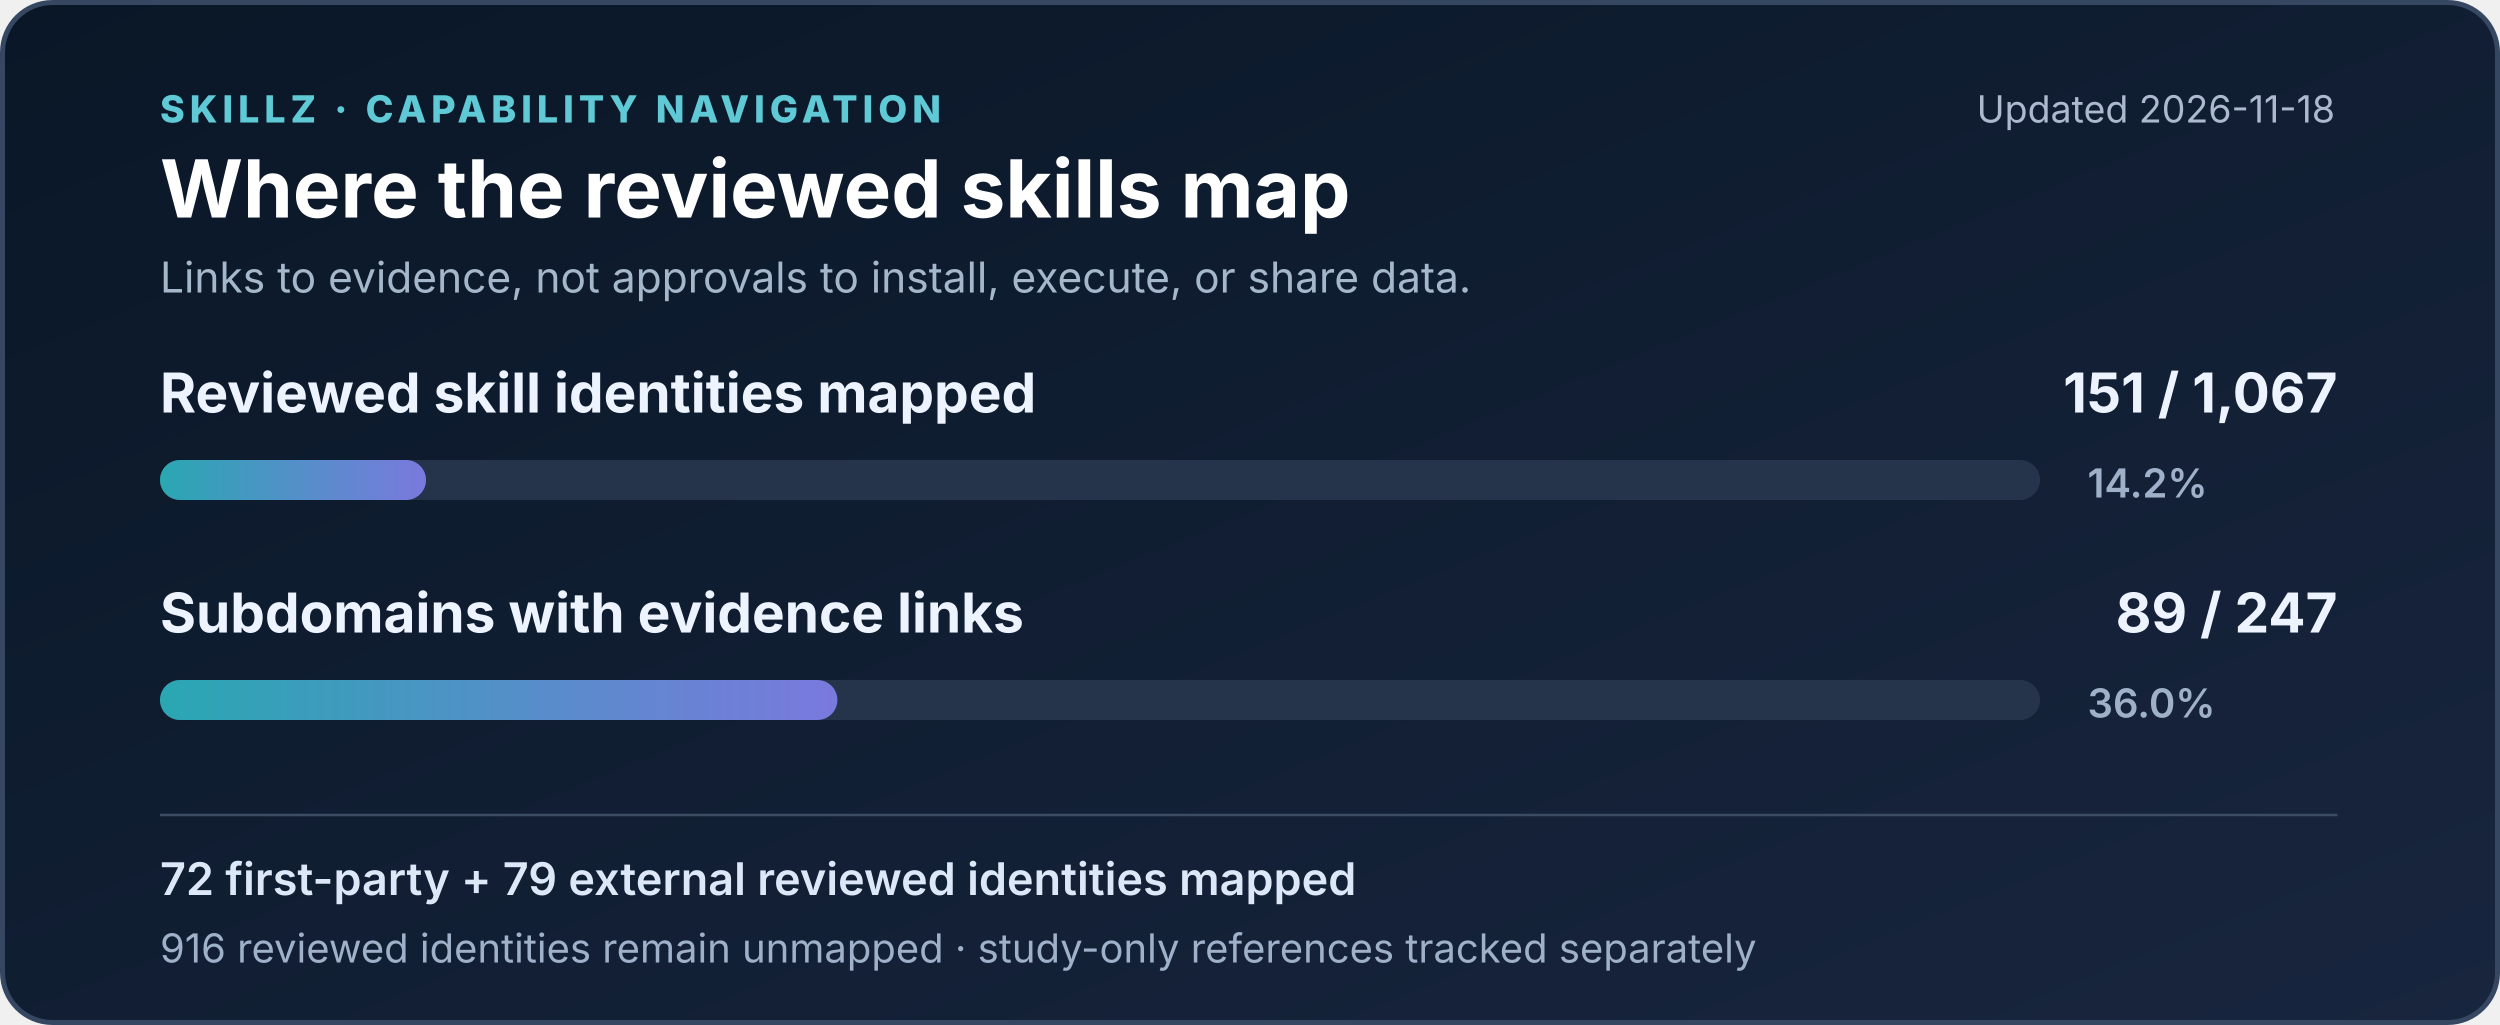
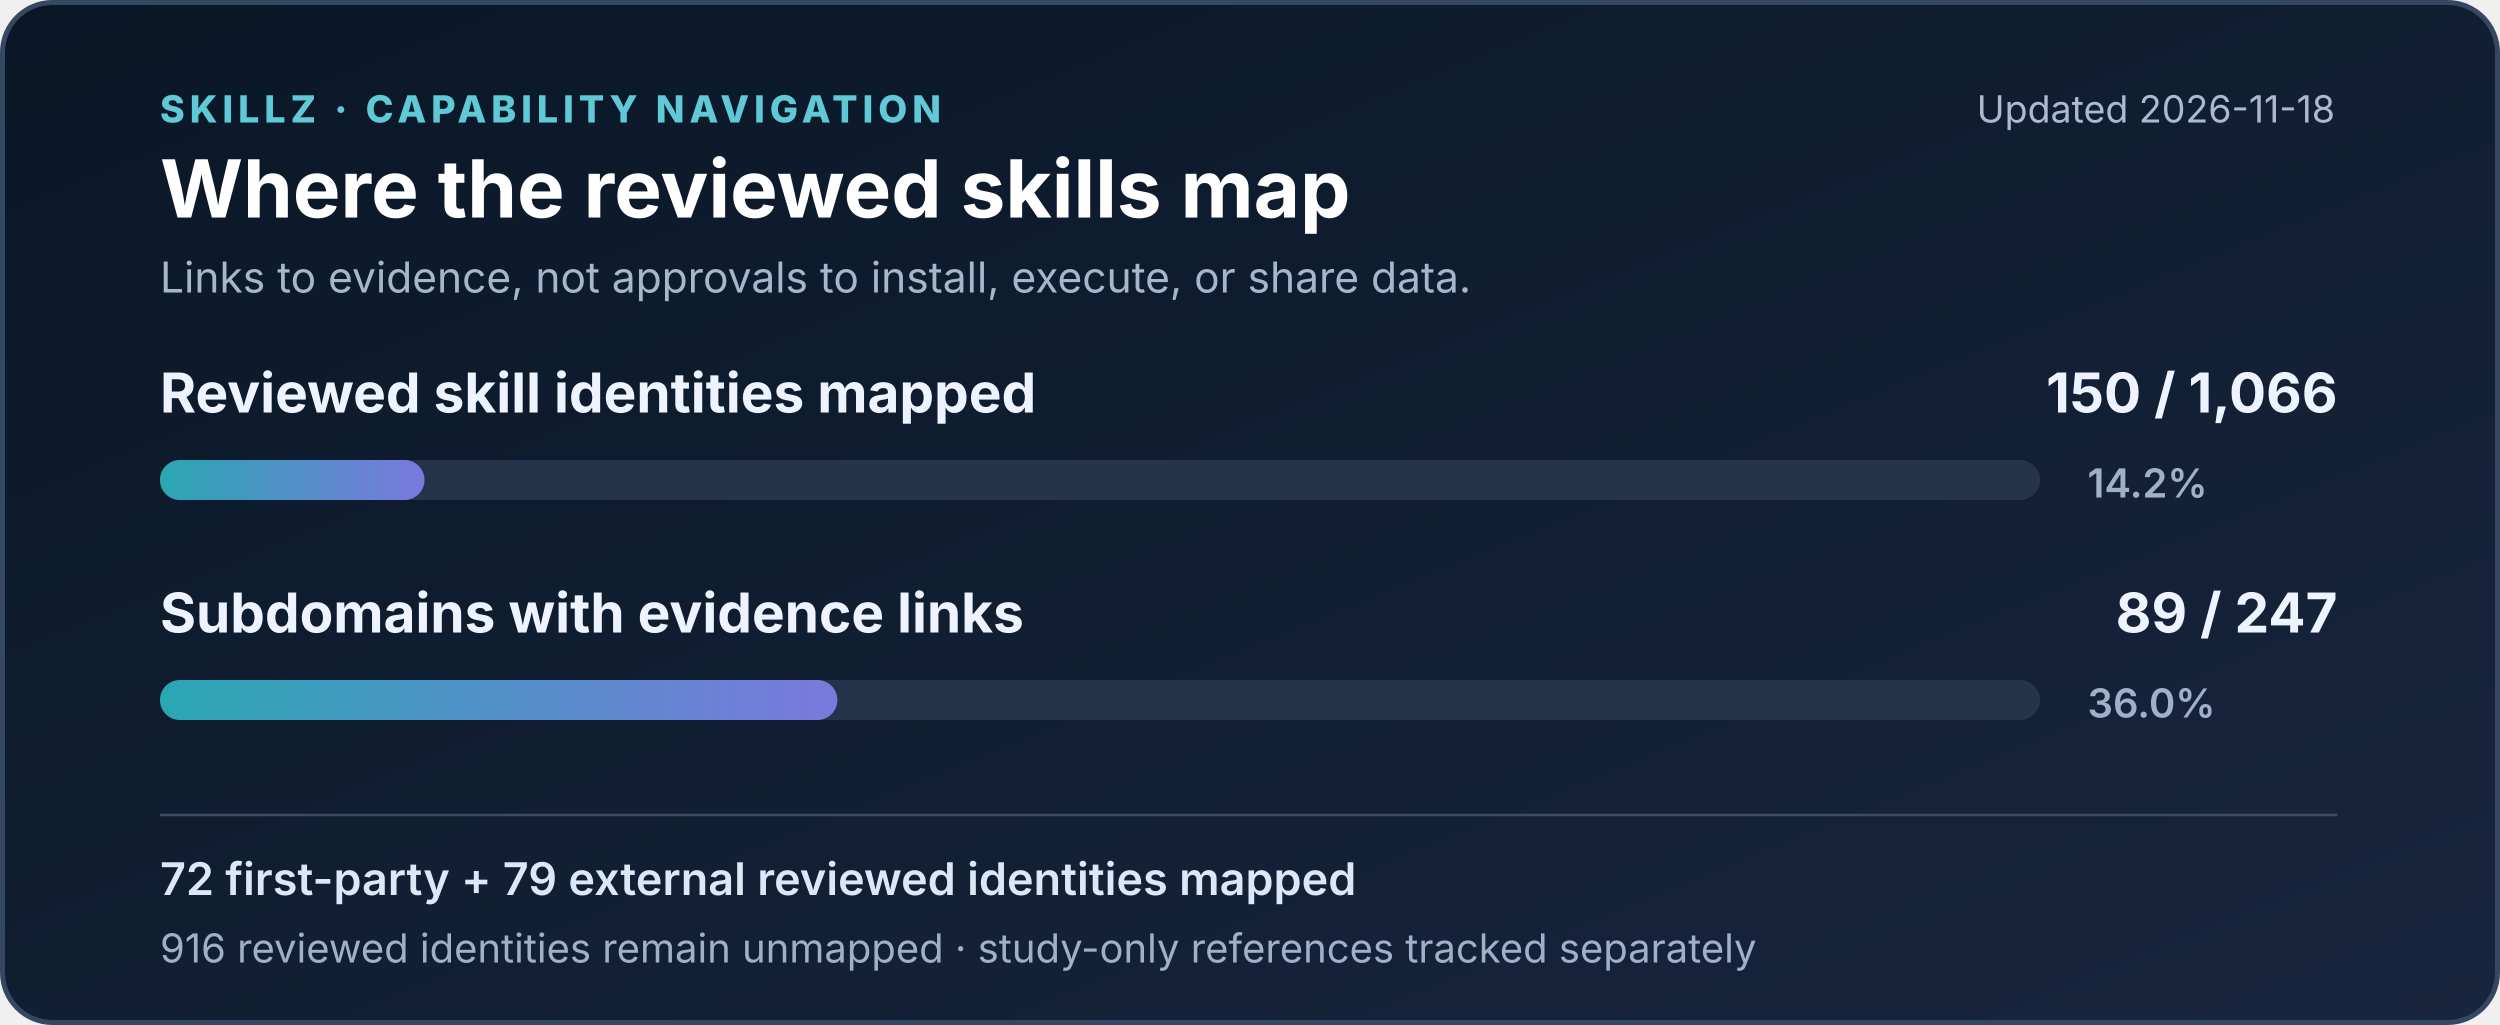
<svg xmlns="http://www.w3.org/2000/svg" width="1000" height="410" viewBox="0 0 1000 410" role="img" aria-labelledby="chartTitle chartDesc">
  <defs>
    <linearGradient id="bg" x1="0" y1="0" x2="1" y2="1">
      <stop stop-color="#091727" />
      <stop offset="1" stop-color="#18253e" />
    </linearGradient>
    <linearGradient id="routeFill" x1="0" y1="0" x2="1" y2="0">
      <stop stop-color="#2aa7b2" />
      <stop offset="1" stop-color="#7a79dd" />
    </linearGradient>
  </defs>
  <rect x="1" y="1" width="998" height="408" rx="20" fill="url(#bg)" stroke="#354761" stroke-width="2" />
  <text x="64" y="49" fill="#5fcad5" font-family="Inter,Segoe UI,Arial,sans-serif" font-size="15" letter-spacing="2" font-weight="800">SKILLZ · CAPABILITY NAVIGATION</text>
  <text x="64" y="87" fill="#ffffff" font-family="Inter,Segoe UI,Arial,sans-serif" font-size="32" font-weight="750">Where the reviewed skills map</text>
  <text x="934" y="49" fill="#acb9ce" font-family="Inter,Segoe UI,Arial,sans-serif" font-size="15" text-anchor="end">Updated 2026-11-18</text>
  <text x="64" y="117" fill="#a5b7cb" font-family="Inter,Segoe UI,Arial,sans-serif" font-size="17">Links to evidence, not approvals to install, execute, or share data.</text>
  <text x="64" y="165" fill="#edf4ff" font-family="Inter,Segoe UI,Arial,sans-serif" font-size="22" font-weight="650">Reviewed skill identities mapped</text>
-   <text x="935" y="165" fill="#edf4ff" font-family="Inter,Segoe UI,Arial,sans-serif" font-size="22" text-anchor="end" font-weight="700">151 / 1,067</text>
+   <text x="935" y="165" fill="#edf4ff" font-family="Inter,Segoe UI,Arial,sans-serif" font-size="22" text-anchor="end" font-weight="700">150 / 1,066</text>
  <rect x="64" y="184" width="752" height="16" rx="8" fill="#25344a" />
-   <rect x="64" y="184" width="106.42" height="16" rx="8" fill="url(#routeFill)" />
+   <rect x="64" y="184" width="105.81" height="16" rx="8" fill="url(#routeFill)" />
  <text x="835" y="199" fill="#9fb1c8" font-family="Inter,Segoe UI,Arial,sans-serif" font-size="16" font-weight="600">14.2%</text>
  <text x="64" y="253" fill="#edf4ff" font-family="Inter,Segoe UI,Arial,sans-serif" font-size="22" font-weight="650">Subdomains with evidence links</text>
  <text x="935" y="253" fill="#edf4ff" font-family="Inter,Segoe UI,Arial,sans-serif" font-size="22" text-anchor="end" font-weight="700">89 / 247</text>
  <rect x="64" y="272" width="752" height="16" rx="8" fill="#25344a" />
  <rect x="64" y="272" width="270.96" height="16" rx="8" fill="url(#routeFill)" />
  <text x="835" y="287" fill="#9fb1c8" font-family="Inter,Segoe UI,Arial,sans-serif" font-size="16" font-weight="600">36.0%</text>
  <line x1="64" y1="326" x2="935" y2="326" stroke="#3c4d63" />
  <text x="64" y="358" fill="#dce7f7" font-family="Inter,Segoe UI,Arial,sans-serif" font-size="18" font-weight="600">72 first-party + 79 external reviewed identities mapped</text>
  <text x="64" y="385" fill="#9fb1c8" font-family="Inter,Segoe UI,Arial,sans-serif" font-size="16">916 reviewed identities remain unmapped · study-only references tracked separately</text>
</svg>
